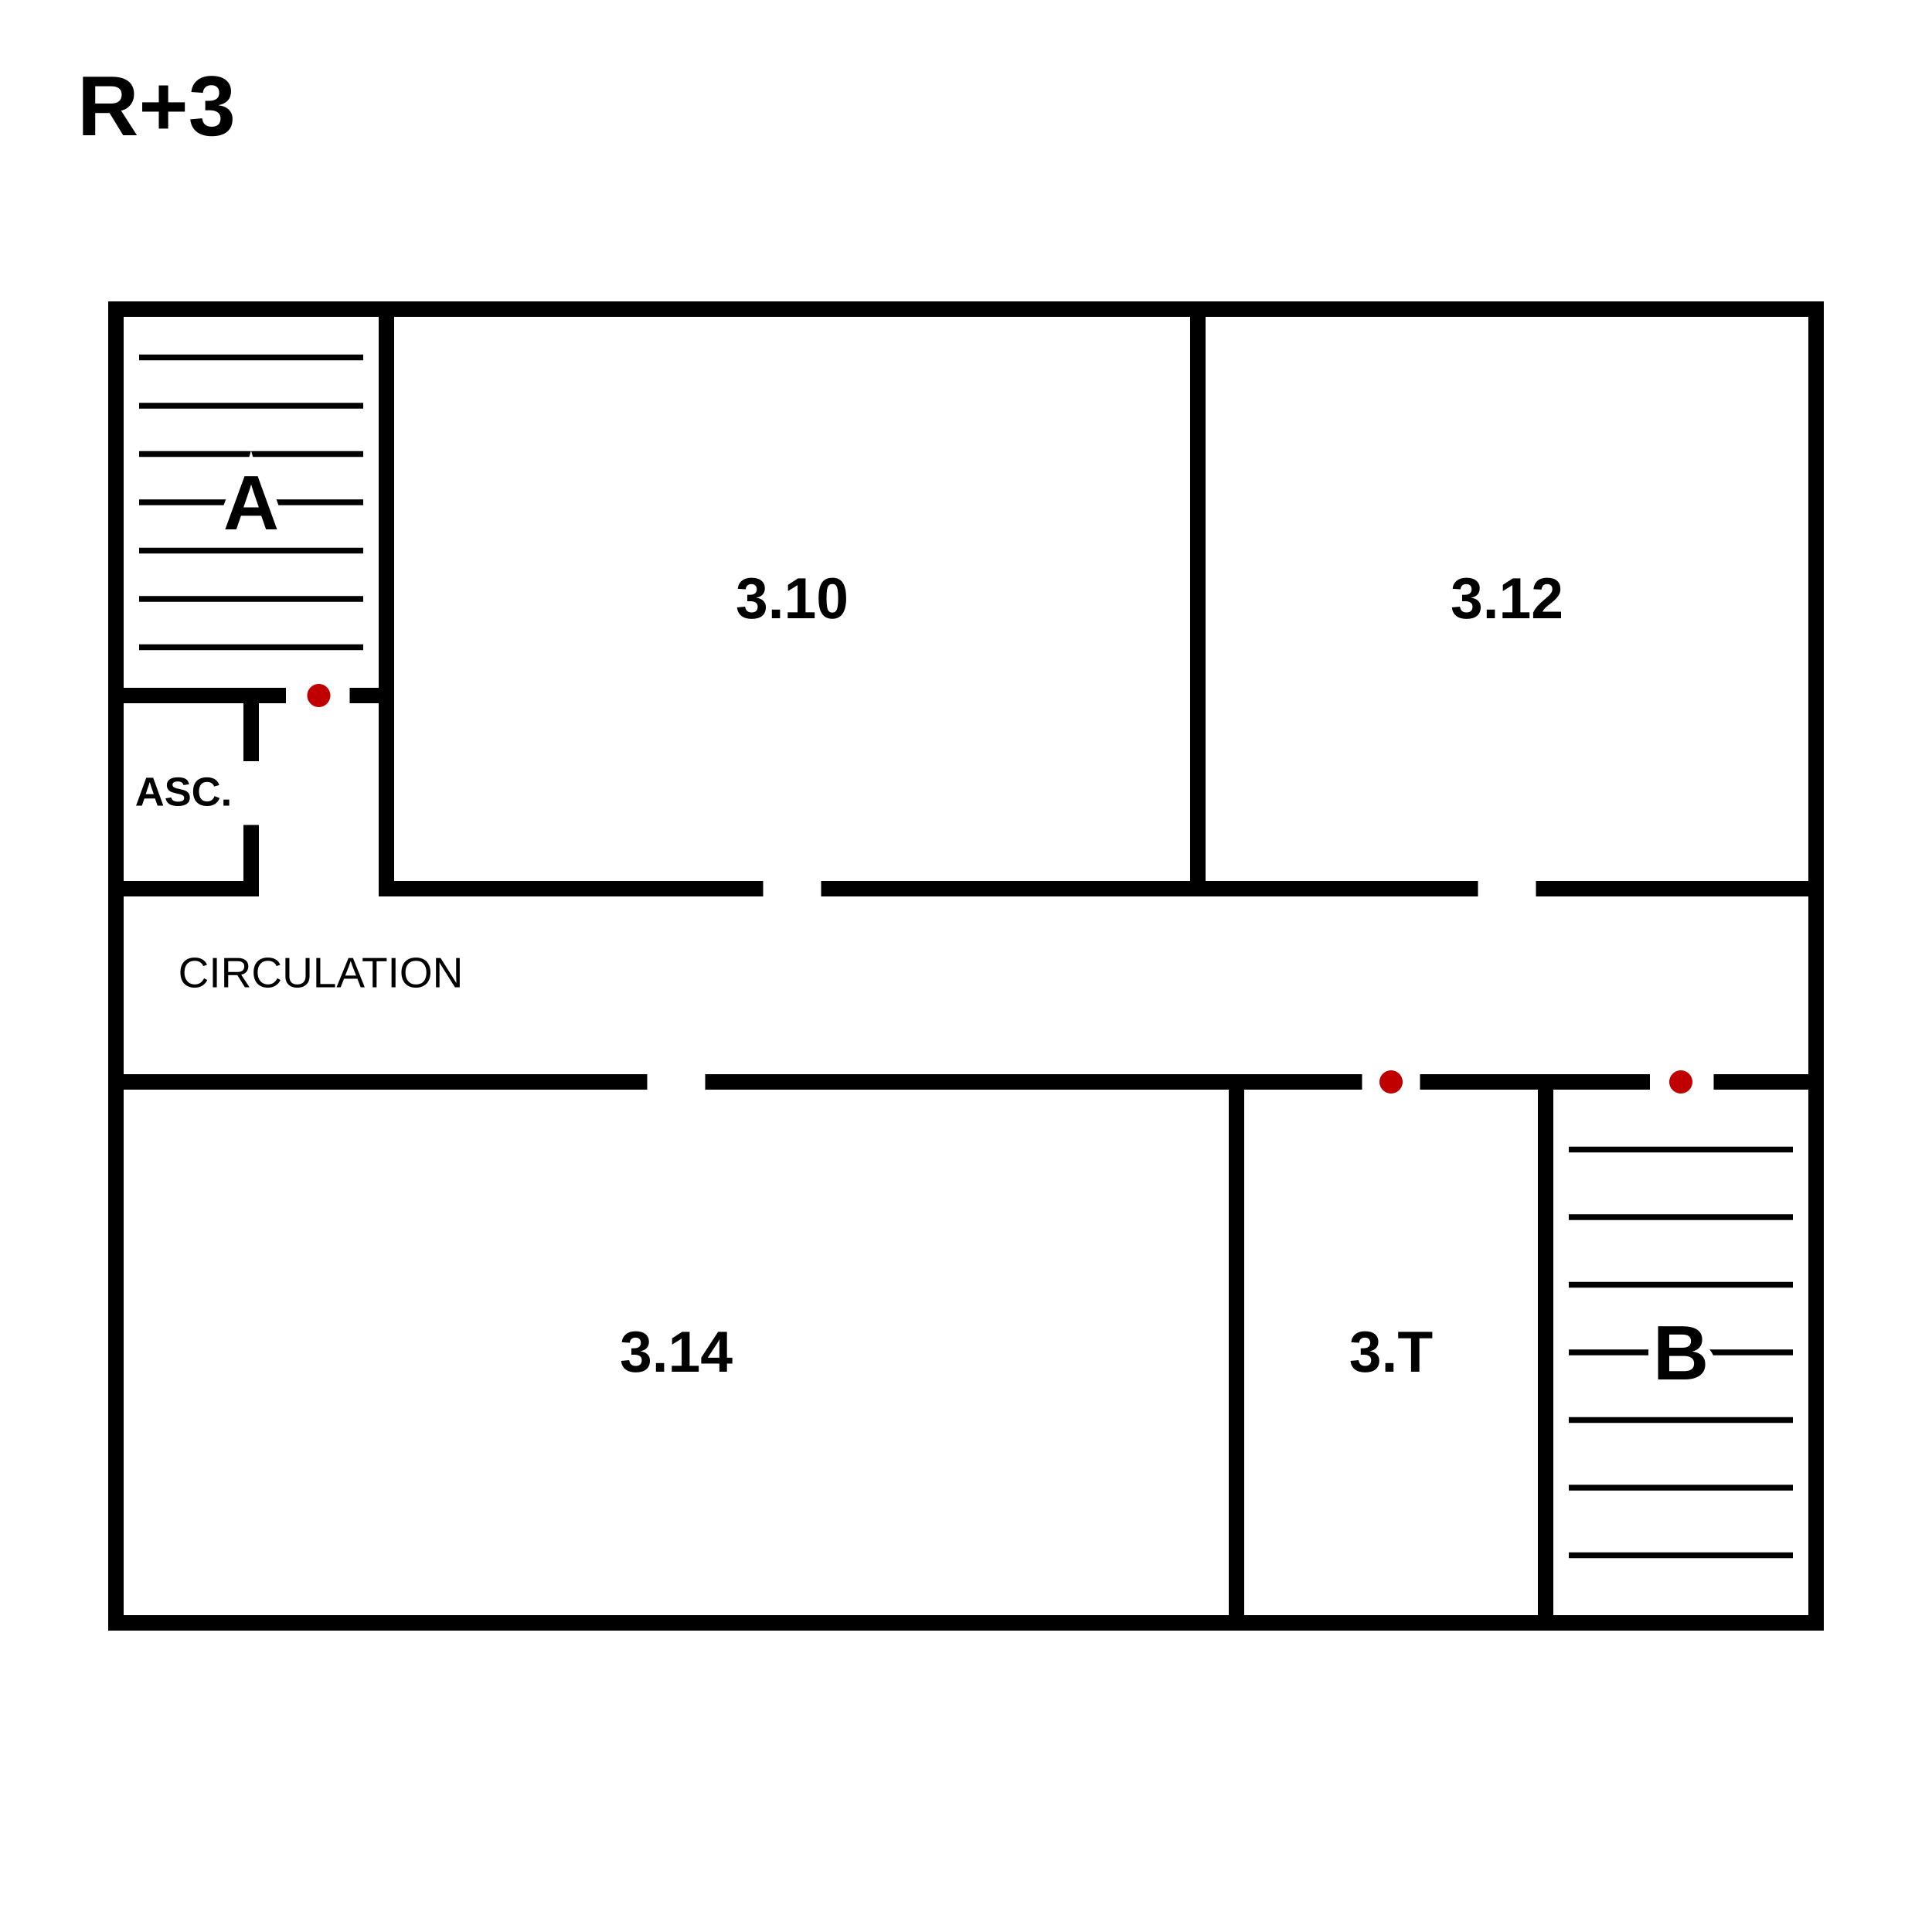
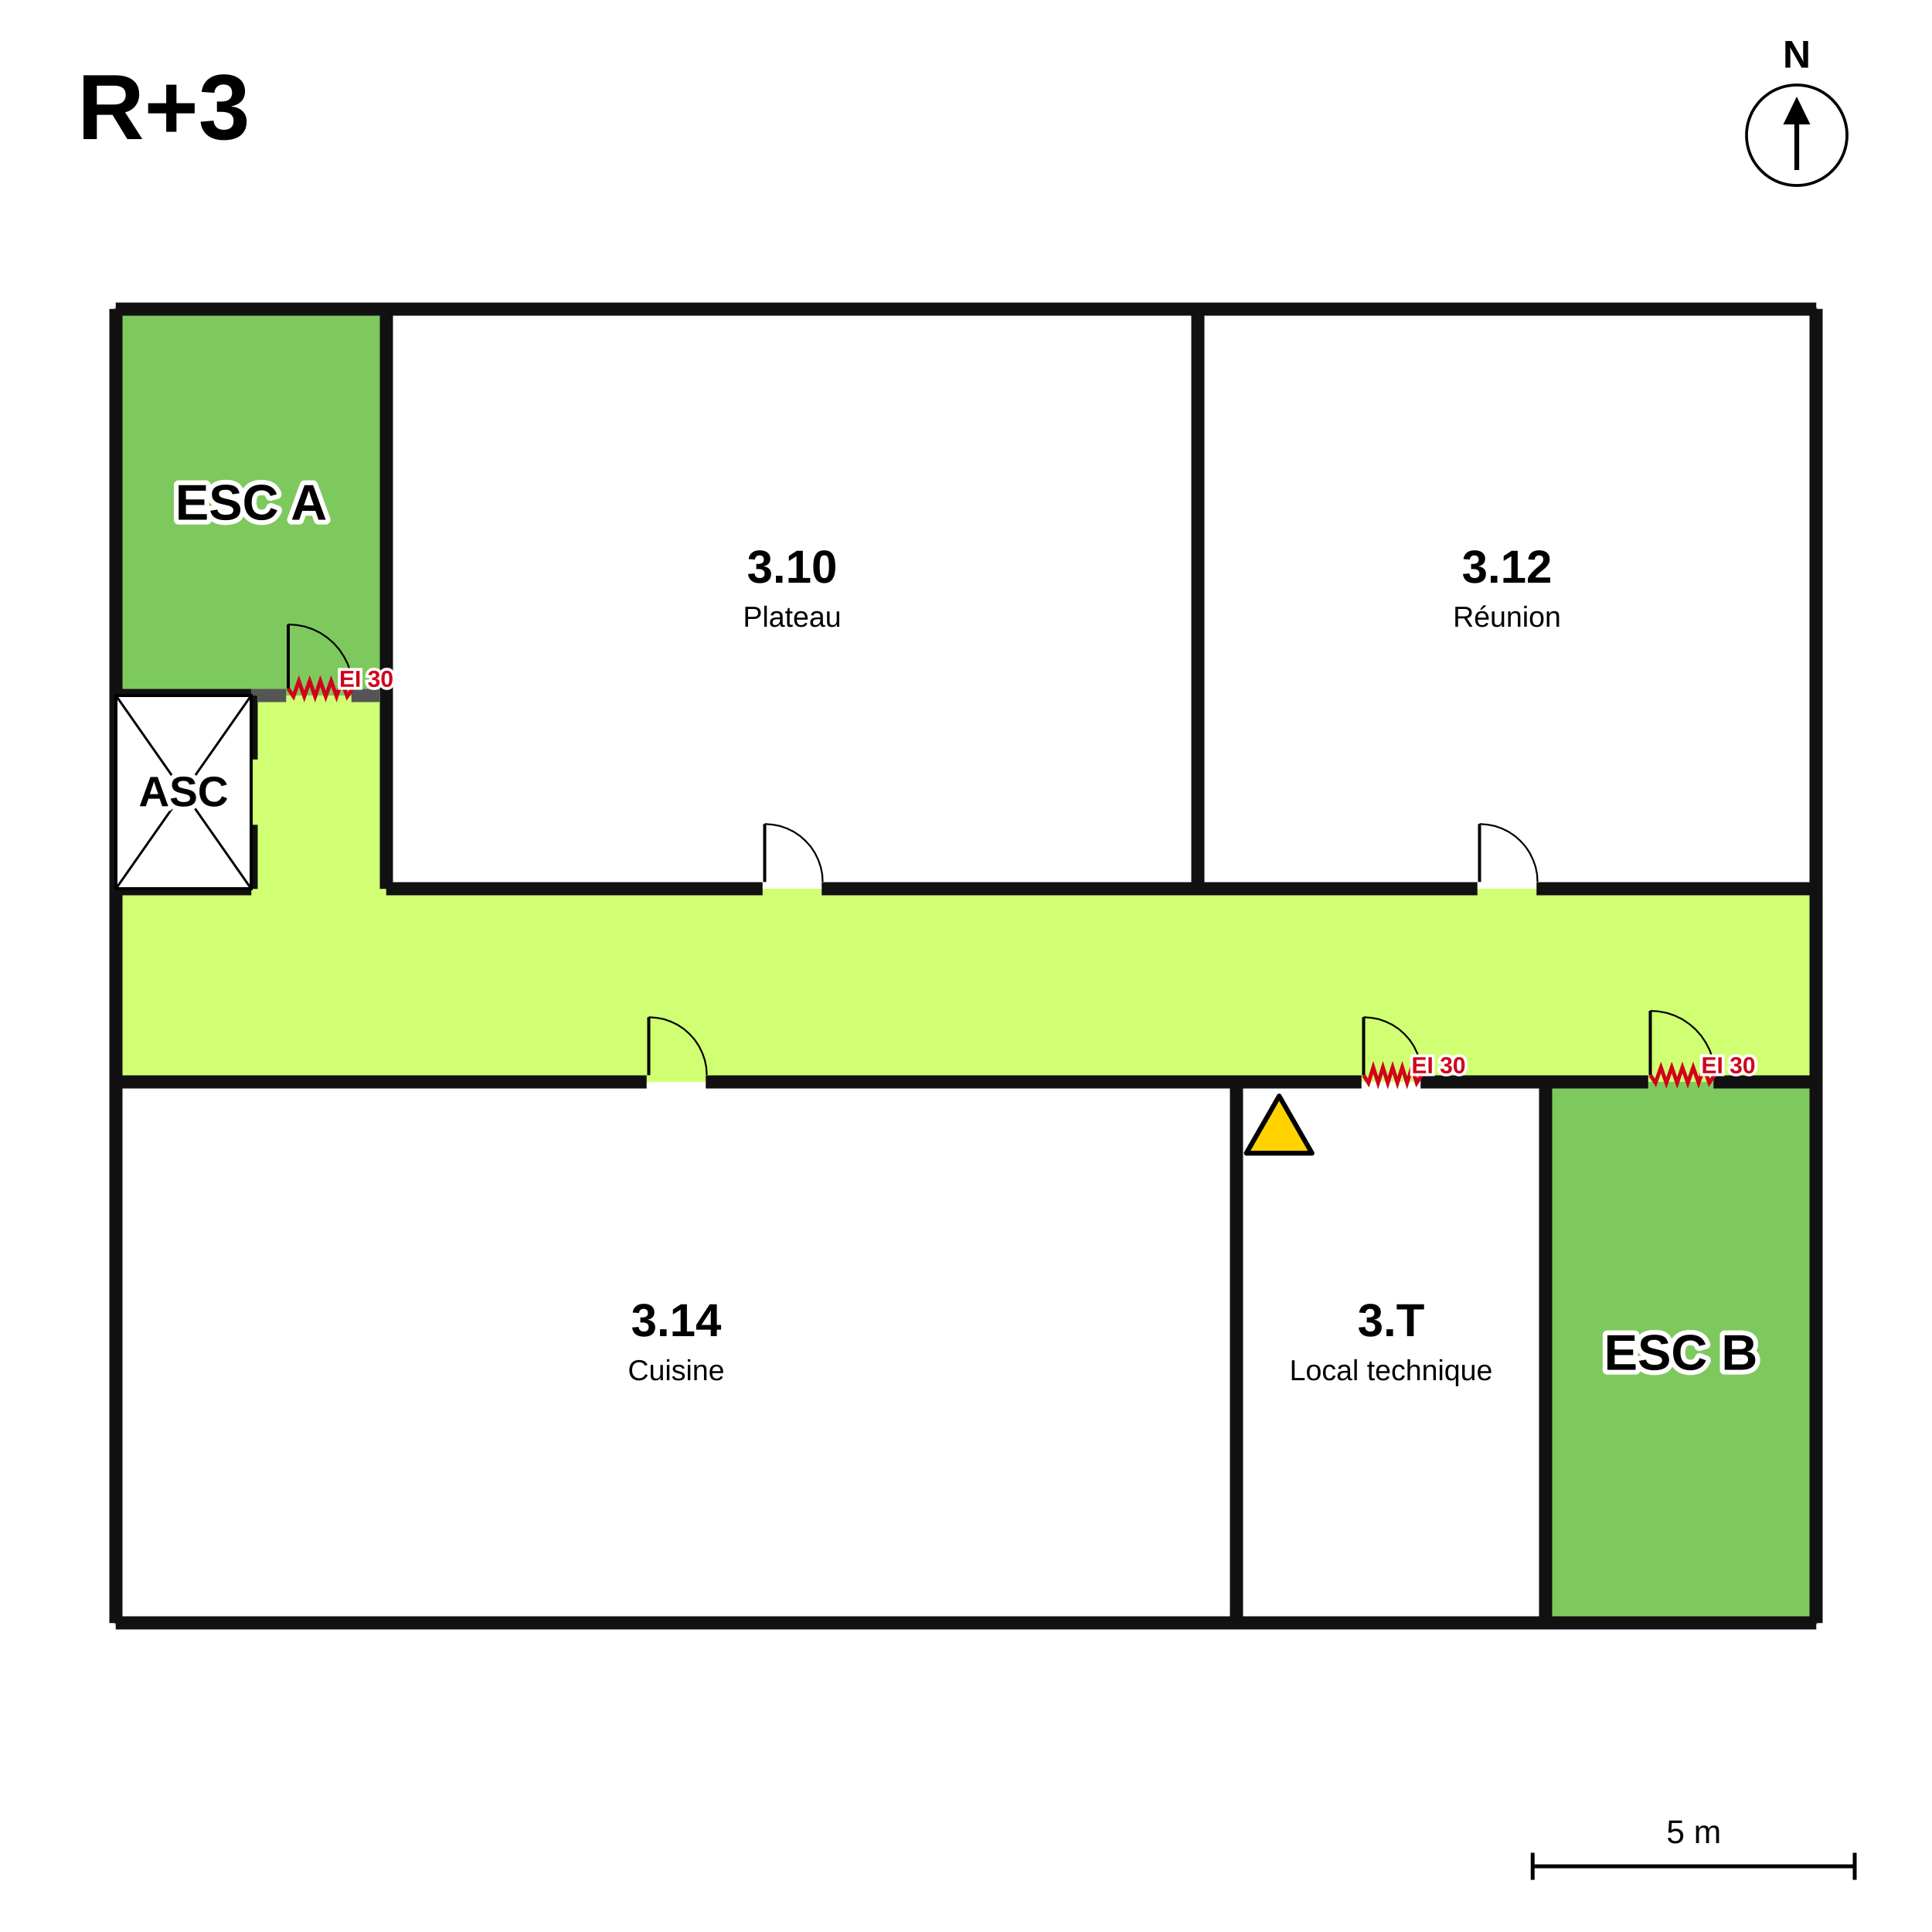
- <svg xmlns="http://www.w3.org/2000/svg" viewBox="0 0 1000 1000" width="1000" height="1000">
-   <rect width="1000" height="1000" fill="#ffffff" />
-   <text x="40" y="70" font-family="Arial" font-size="44" font-weight="bold" fill="#000">R+3</text>
-   <g fill="none" stroke="#000" stroke-width="8" stroke-linejoin="miter">
-     <polygon points="620,160 620,460 200,460 200,160" />
-     <polygon points="940,160 940,460 620,460 620,160" />
-     <polygon points="640,560 640,840 60,840 60,560" />
-     <polygon points="60,360 130,360 130,460 60,460" />
-     <polygon points="640,560 800,560 800,840 640,840" />
-     <polygon points="130,360 200,360 200,460 940,460 940,560 60,560 60,460 130,460" />
-     <polygon points="60,160 200,160 200,360 60,360" />
-     <polygon points="800,560 940,560 940,840 800,840" />
+ <svg xmlns="http://www.w3.org/2000/svg" viewBox="0 0 1000 1000" width="1000" height="1000" font-family="Arial, Helvetica, sans-serif">
+   <rect width="1000" height="1000" fill="#fff" />
+   <path d="M940.0,160.0 L940.0,840.0 L60.0,840.0 L60.0,160.0 Z M801.7,838.3 L938.3,838.3 L938.3,561.7 L801.7,561.7 Z M198.3,161.7 L61.7,161.7 L61.7,358.3 L198.3,358.3 Z M128.3,458.3 L128.3,361.7 L61.7,361.7 L61.7,458.3 Z" fill="#f4f4f4" fill-rule="evenodd" stroke="#9a9a9a" stroke-width="1.5" />
+   <g stroke="none">
+     <path d="M620,160 L620,460 L200,460 L200,160 Z" fill="#ffffff" />
+     <path d="M940,160 L940,460 L620,460 L620,160 Z" fill="#ffffff" />
+     <path d="M640,560 L640,840 L60,840 L60,560 Z" fill="#ffffff" />
+     <path d="M60,360 L130,360 L130,460 L60,460 Z" fill="#ffffff" />
+     <path d="M640,560 L800,560 L800,840 L640,840 Z" fill="#ffffff" />
+     <path d="M130,360 L200,360 L200,460 L940,460 L940,560 L60,560 L60,460 L130,460 Z" fill="#d1ff73" />
+     <path d="M60,160 L200,160 L200,360 L60,360 Z" fill="#7dc95e" />
+     <path d="M800,560 L940,560 L940,840 L800,840 Z" fill="#7dc95e" />
  </g>
-   <g stroke="#000" stroke-width="3">
-     <line x1="72" y1="185" x2="188" y2="185" />
-     <line x1="72" y1="210" x2="188" y2="210" />
-     <line x1="72" y1="235" x2="188" y2="235" />
-     <line x1="72" y1="260" x2="188" y2="260" />
-     <line x1="72" y1="285" x2="188" y2="285" />
-     <line x1="72" y1="310" x2="188" y2="310" />
-     <line x1="72" y1="335" x2="188" y2="335" />
-     <line x1="812" y1="595" x2="928" y2="595" />
-     <line x1="812" y1="630" x2="928" y2="630" />
-     <line x1="812" y1="665" x2="928" y2="665" />
-     <line x1="812" y1="700" x2="928" y2="700" />
-     <line x1="812" y1="735" x2="928" y2="735" />
-     <line x1="812" y1="770" x2="928" y2="770" />
-     <line x1="812" y1="805" x2="928" y2="805" />
+   <path d="M56.6,460.1 L56.6,459.9 L56.6,360.1 L56.6,359.9 L56.6,159.9 L59.9,159.9 L59.9,156.6 L199.9,156.6 L200.1,156.6 L619.9,156.6 L620.1,156.6 L940.1,156.6 L940.1,159.9 L943.4,159.9 L943.4,459.9 L943.4,460.1 L943.4,559.9 L943.4,560.1 L943.4,840.1 L940.1,840.1 L940.1,843.4 L800.1,843.4 L799.9,843.4 L640.1,843.4 L639.9,843.4 L59.9,843.4 L59.9,840.1 L56.6,840.1 L56.6,560.1 L56.6,559.9 Z M203.4,163.4 L203.4,359.9 L203.4,360.1 L203.4,456.6 L394.7,456.6 L394.7,463.4 L199.9,463.4 L199.9,460.1 L196.6,460.1 L196.6,360.1 L196.6,359.9 L196.6,163.4 L63.4,163.4 L63.4,356.6 L130.1,356.6 L130.1,359.9 L133.4,359.9 L133.4,393.1 L126.6,393.1 L126.6,363.4 L63.4,363.4 L63.4,456.6 L126.6,456.6 L126.6,426.9 L133.4,426.9 L133.4,460.1 L130.1,460.1 L130.1,463.4 L63.4,463.4 L63.4,556.6 L334.7,556.6 L334.7,563.4 L63.4,563.4 L63.4,836.6 L636.6,836.6 L636.6,563.4 L365.3,563.4 L365.3,556.6 L639.9,556.6 L640.1,556.6 L704.7,556.6 L704.7,563.4 L643.4,563.4 L643.4,836.6 L796.6,836.6 L796.6,563.4 L735.3,563.4 L735.3,556.6 L799.9,556.6 L800.1,556.6 L853.1,556.6 L853.1,563.4 L803.4,563.4 L803.4,836.6 L936.6,836.6 L936.6,563.4 L886.9,563.4 L886.9,556.6 L936.6,556.6 L936.6,463.4 L795.3,463.4 L795.3,456.6 L936.6,456.6 L936.6,163.4 L623.4,163.4 L623.4,456.6 L764.7,456.6 L764.7,463.4 L620.1,463.4 L619.9,463.4 L425.3,463.4 L425.3,456.6 L616.6,456.6 L616.6,163.4 Z" fill="#111111" fill-rule="evenodd" />
+   <path d="M148.1,363.4 L133.4,363.4 L133.4,359.9 L130.1,359.9 L130.1,356.6 L148.1,356.6 Z M181.9,363.4 L181.9,356.6 L196.6,356.6 L196.6,359.9 L196.6,360.1 L196.6,363.4 Z" fill="#555555" fill-rule="evenodd" />
+   <path d="M149.2,356.5 L149.2,323.2" stroke="#000" stroke-width="1.6" />
+   <path d="M182.5,356.5 L182.2,352.1 L181.4,347.9 L180.0,343.7 L178.0,339.8 L175.6,336.2 L172.7,332.9 L169.5,330.1 L165.8,327.6 L161.9,325.7 L157.8,324.3 L153.5,323.5 L149.2,323.2" fill="none" stroke="#000" stroke-width="0.9" />
+   <path d="M149.2,356.5 L151.9,360.5 L154.7,352.5 L157.5,360.5 L160.3,352.5 L163.1,360.5 L165.8,352.5 L168.6,360.5 L171.4,352.5 L174.2,360.5 L176.9,352.5 L179.7,360.5 L182.5,356.5" fill="none" stroke="#d0021b" stroke-width="2" />
+   <path d="M126.5,425.8 L93.2,425.8" stroke="#000" stroke-width="1.6" />
+   <path d="M126.5,392.5 L122.1,392.8 L117.9,393.6 L113.7,395.0 L109.8,397.0 L106.2,399.4 L102.9,402.3 L100.1,405.5 L97.6,409.2 L95.7,413.1 L94.3,417.2 L93.5,421.5 L93.2,425.8" fill="none" stroke="#000" stroke-width="0.9" />
+   <path d="M854.2,556.5 L854.2,523.2" stroke="#000" stroke-width="1.6" />
+   <path d="M887.5,556.5 L887.2,552.1 L886.4,547.9 L885.0,543.7 L883.0,539.8 L880.6,536.2 L877.7,532.9 L874.5,530.1 L870.8,527.6 L866.9,525.7 L862.8,524.3 L858.5,523.5 L854.2,523.2" fill="none" stroke="#000" stroke-width="0.9" />
+   <path d="M854.2,556.5 L856.9,560.5 L859.7,552.5 L862.5,560.5 L865.3,552.5 L868.1,560.5 L870.8,552.5 L873.6,560.5 L876.4,552.5 L879.2,560.5 L881.9,552.5 L884.7,560.5 L887.5,556.5" fill="none" stroke="#d0021b" stroke-width="2" />
+   <path d="M395.8,456.5 L395.8,426.5" stroke="#000" stroke-width="1.6" />
+   <path d="M425.8,456.5 L425.6,452.6 L424.8,448.7 L423.5,445.0 L421.8,441.5 L419.6,438.2 L417.0,435.3 L414.1,432.7 L410.8,430.5 L407.3,428.8 L403.6,427.5 L399.7,426.8 L395.8,426.5" fill="none" stroke="#000" stroke-width="0.9" />
+   <path d="M765.8,456.5 L765.8,426.5" stroke="#000" stroke-width="1.6" />
+   <path d="M795.8,456.5 L795.6,452.6 L794.8,448.7 L793.5,445.0 L791.8,441.5 L789.6,438.2 L787.0,435.3 L784.1,432.7 L780.8,430.5 L777.3,428.8 L773.6,427.5 L769.7,426.8 L765.8,426.5" fill="none" stroke="#000" stroke-width="0.9" />
+   <path d="M335.8,556.5 L335.8,526.5" stroke="#000" stroke-width="1.6" />
+   <path d="M365.8,556.5 L365.6,552.6 L364.8,548.7 L363.5,545.0 L361.8,541.5 L359.6,538.2 L357.0,535.3 L354.1,532.7 L350.8,530.5 L347.3,528.8 L343.6,527.5 L339.7,526.8 L335.8,526.5" fill="none" stroke="#000" stroke-width="0.9" />
+   <path d="M705.8,556.5 L705.8,526.5" stroke="#000" stroke-width="1.6" />
+   <path d="M735.8,556.5 L735.6,552.6 L734.8,548.7 L733.5,545.0 L731.8,541.5 L729.6,538.2 L727.0,535.3 L724.1,532.7 L720.8,530.5 L717.3,528.8 L713.6,527.5 L709.7,526.8 L705.8,526.5" fill="none" stroke="#000" stroke-width="0.9" />
+   <path d="M705.8,556.5 L708.3,560.5 L710.8,552.5 L713.3,560.5 L715.8,552.5 L718.3,560.5 L720.8,552.5 L723.3,560.5 L725.8,552.5 L728.3,560.5 L730.8,552.5 L733.3,560.5 L735.8,556.5" fill="none" stroke="#d0021b" stroke-width="2" />
+   <path d="M60,360 L130,360 L130,460 L60,460 Z" fill="#fff" stroke="#000" stroke-width="1.6" />
+   <path d="M60,360 L130,460 M60,460 L130,360" stroke="#000" stroke-width="1.2" />
+   <g fill="#000" text-anchor="middle" paint-order="stroke" stroke="#fff" stroke-width="5" stroke-linejoin="round">
+     <text x="410.0" y="301.6" font-size="24" font-weight="bold">3.10</text>
+     <text x="410.0" y="324.4" font-size="15">Plateau</text>
+     <text x="780.0" y="301.6" font-size="24" font-weight="bold">3.12</text>
+     <text x="780.0" y="324.4" font-size="15">Réunion</text>
+     <text x="350.0" y="691.6" font-size="24" font-weight="bold">3.14</text>
+     <text x="350.0" y="714.4" font-size="15">Cuisine</text>
+     <text x="95.0" y="417.3" font-size="22" font-weight="bold">ASC</text>
+     <text x="720.0" y="691.6" font-size="24" font-weight="bold">3.T</text>
+     <text x="720.0" y="714.4" font-size="15">Local technique</text>
+     <text x="130.0" y="269.0" font-size="26" font-weight="bold">ESC A</text>
+     <text x="870.0" y="709.0" font-size="26" font-weight="bold">ESC B</text>
  </g>
-   <g>
-     <rect x="148" y="353" width="33" height="14" fill="#fff" />
-     <circle cx="165" cy="360" r="6" fill="#c00000" />
-     <rect x="123" y="394" width="14" height="33" fill="#fff" />
-     <rect x="854" y="553" width="33" height="14" fill="#fff" />
-     <circle cx="870" cy="560" r="6" fill="#c00000" />
-     <rect x="395" y="453" width="30" height="14" fill="#fff" />
-     <rect x="765" y="453" width="30" height="14" fill="#fff" />
-     <rect x="335" y="553" width="30" height="14" fill="#fff" />
-     <rect x="705" y="553" width="30" height="14" fill="#fff" />
-     <circle cx="720" cy="560" r="6" fill="#c00000" />
+   <path d="M662.1,567.3 L679.1,596.9 L645.1,596.9 Z" fill="#ffd200" stroke="#000" stroke-width="2.5" stroke-linejoin="round" />
+   <text x="189.6" y="355.5" font-size="12" font-weight="bold" fill="#d0021b" text-anchor="middle" paint-order="stroke" stroke="#fff" stroke-width="3">EI 30</text>
+   <text x="894.6" y="555.5" font-size="12" font-weight="bold" fill="#d0021b" text-anchor="middle" paint-order="stroke" stroke="#fff" stroke-width="3">EI 30</text>
+   <text x="744.6" y="555.5" font-size="12" font-weight="bold" fill="#d0021b" text-anchor="middle" paint-order="stroke" stroke="#fff" stroke-width="3">EI 30</text>
+   <text x="40" y="72" font-size="48" font-weight="bold" fill="#000">R+3</text>
+   <circle cx="930" cy="70" r="26" fill="#fff" stroke="#000" stroke-width="1.5" />
+   <path d="M930.0,50.0 L937.0,64.4 L923.0,64.4 Z" fill="#000" />
+   <path d="M930.0,88.0 L930.0,62.0" stroke="#000" stroke-width="2.5" />
+   <text x="930.0" y="35.0" font-size="20" font-weight="bold" text-anchor="middle">N</text>
+   <g stroke="#000" stroke-width="2">
+     <line x1="793.3" y1="966" x2="960.0" y2="966" />
+     <line x1="793.3" y1="959" x2="793.3" y2="973" />
+     <line x1="960.0" y1="959" x2="960.0" y2="973" />
  </g>
-   <g font-family="Arial" fill="#000" text-anchor="middle">
-     <text x="410" y="320" font-size="30" font-weight="bold">3.10</text>
-     <text x="780" y="320" font-size="30" font-weight="bold">3.12</text>
-     <text x="350" y="710" font-size="30" font-weight="bold">3.14</text>
-     <text x="95" y="417" font-size="21" font-weight="bold">ASC.</text>
-     <text x="720" y="710" font-size="30" font-weight="bold">3.T</text>
-     <text x="166" y="511" font-size="22" font-weight="normal">CIRCULATION</text>
-     <text x="130" y="274" font-size="40" font-weight="bold" paint-order="stroke" stroke="#fff" stroke-width="10">A</text>
-     <text x="870" y="714" font-size="40" font-weight="bold" paint-order="stroke" stroke="#fff" stroke-width="10">B</text>
-   </g>
+   <text x="876.7" y="954" font-size="17" text-anchor="middle">5 m</text>
</svg>
